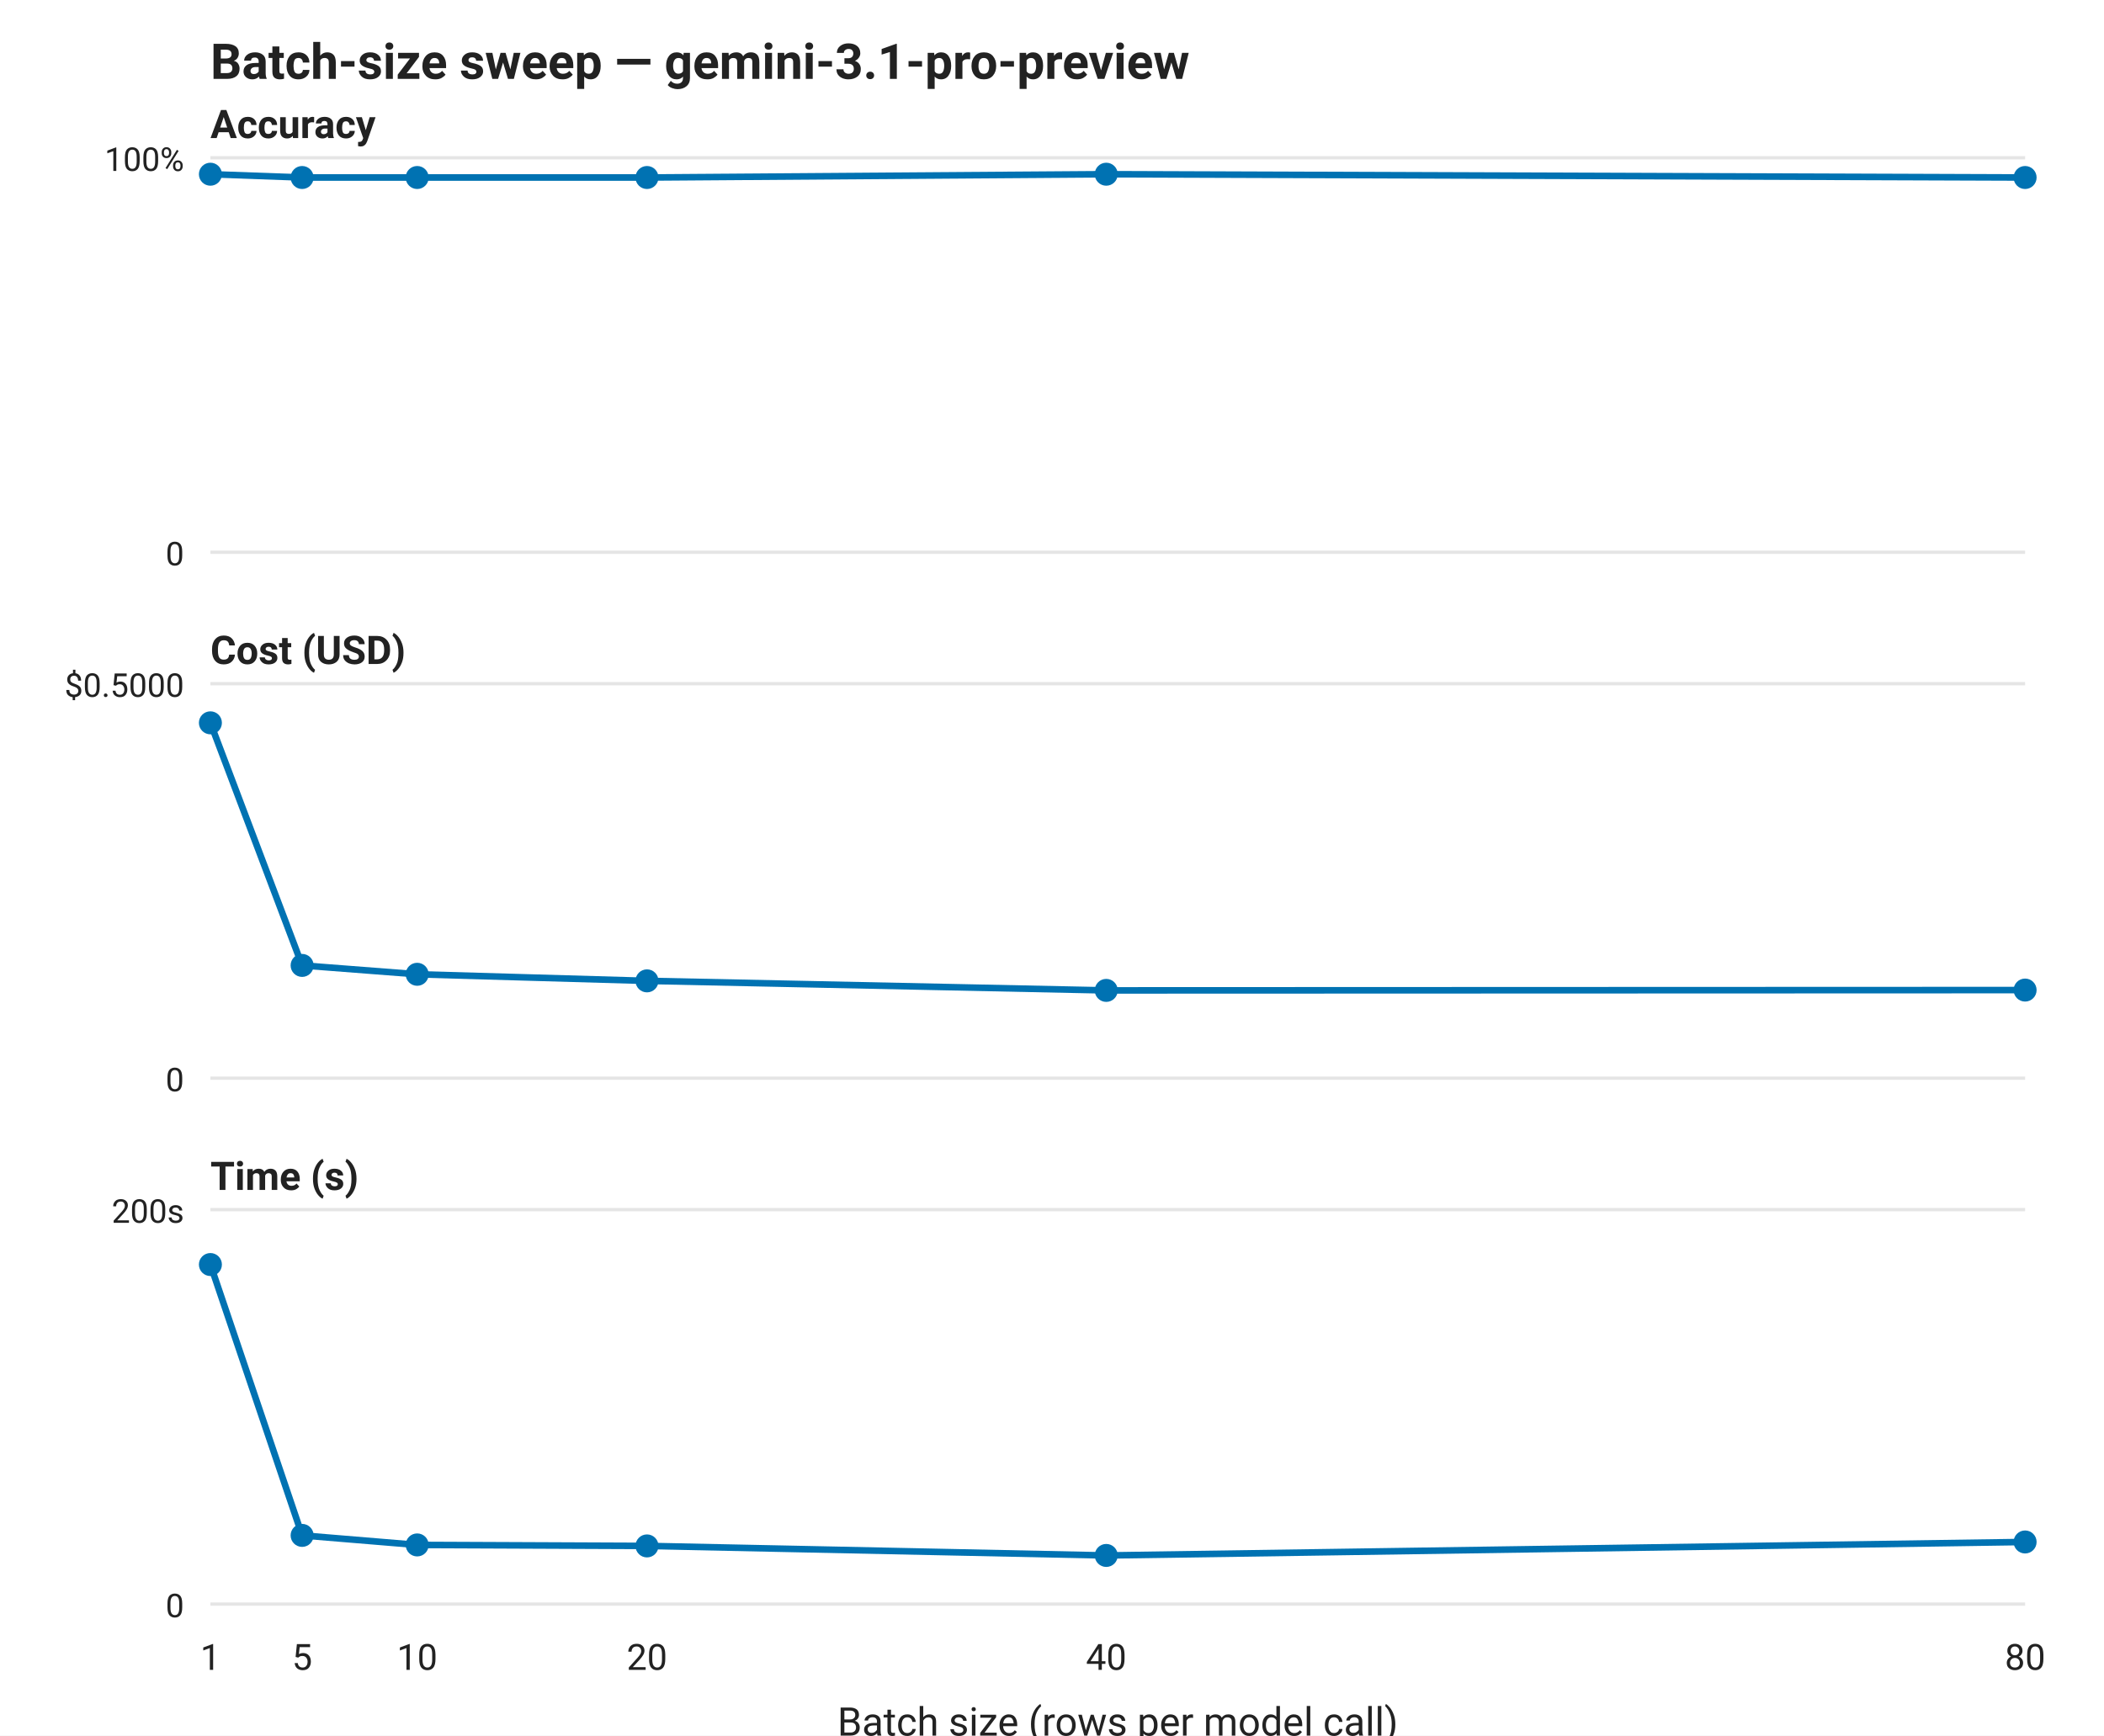
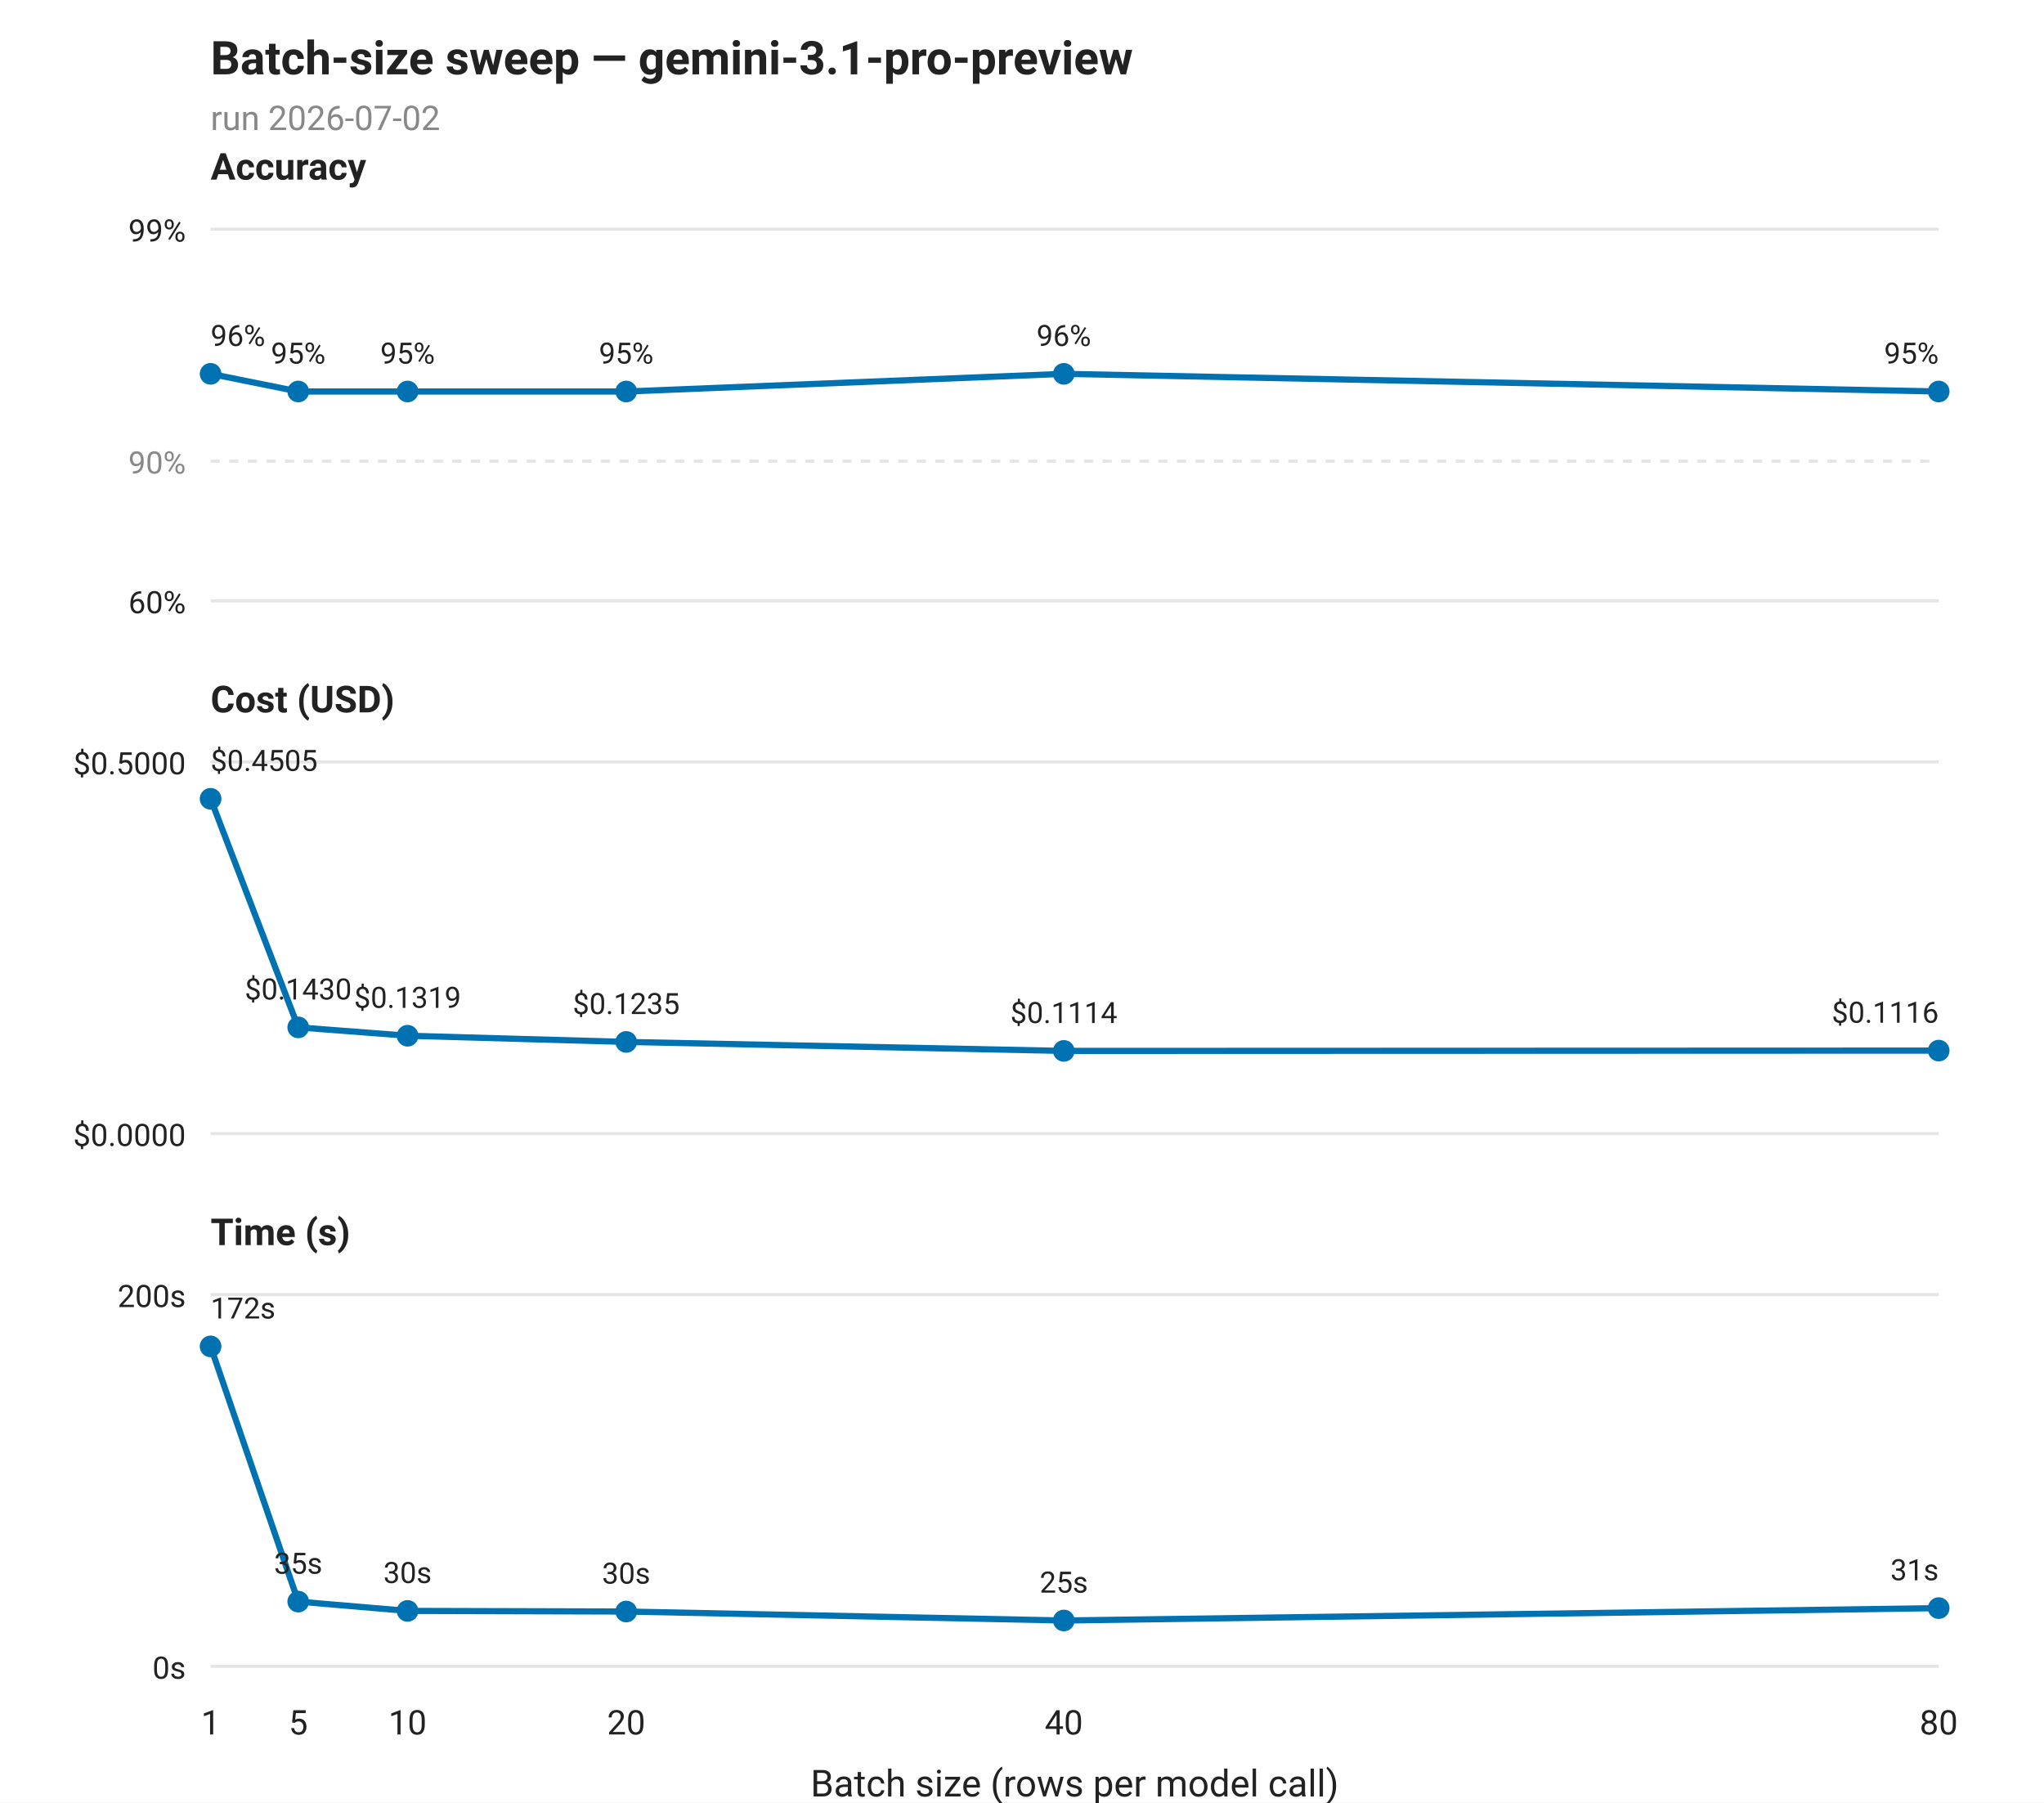
- <svg xmlns="http://www.w3.org/2000/svg" width="640" height="528" viewBox="0 0 640 528" font-family="system-ui, -apple-system, Segoe UI, Roboto, sans-serif">
-   <rect width="640" height="528" fill="#ffffff" />
-   <text x="64" y="24" font-size="15" font-weight="600" fill="#222222">Batch-size sweep — gemini-3.1-pro-preview</text>
-   <text x="64" y="42" font-size="12" font-weight="600" fill="#222222">Accuracy</text>
-   <line x1="64" y1="48" x2="616" y2="48" stroke="#e5e5e5" />
-   <line x1="64" y1="168" x2="616" y2="168" stroke="#e5e5e5" />
-   <text x="56" y="52" font-size="10" text-anchor="end" fill="#222222">100%</text>
-   <text x="56" y="172" font-size="10" text-anchor="end" fill="#222222">0</text>
-   <polyline points="64.0,53.0 91.9,54.0 126.9,54.0 196.8,54.0 336.5,53.0 616.0,54.0" fill="none" stroke="#0072B2" stroke-width="2" />
-   <circle cx="64.0" cy="53.0" r="3.5" fill="#0072B2" />
-   <circle cx="91.9" cy="54.0" r="3.5" fill="#0072B2" />
-   <circle cx="126.9" cy="54.0" r="3.5" fill="#0072B2" />
-   <circle cx="196.8" cy="54.0" r="3.5" fill="#0072B2" />
-   <circle cx="336.5" cy="53.0" r="3.5" fill="#0072B2" />
-   <circle cx="616.0" cy="54.0" r="3.5" fill="#0072B2" />
-   <text x="64" y="202" font-size="12" font-weight="600" fill="#222222">Cost (USD)</text>
-   <line x1="64" y1="208" x2="616" y2="208" stroke="#e5e5e5" />
-   <line x1="64" y1="328" x2="616" y2="328" stroke="#e5e5e5" />
-   <text x="56" y="212" font-size="10" text-anchor="end" fill="#222222">$0.5000</text>
-   <text x="56" y="332" font-size="10" text-anchor="end" fill="#222222">0</text>
-   <polyline points="64.0,219.9 91.9,293.7 126.9,296.4 196.8,298.4 336.5,301.3 616.0,301.2" fill="none" stroke="#0072B2" stroke-width="2" />
-   <circle cx="64.0" cy="219.9" r="3.5" fill="#0072B2" />
-   <circle cx="91.9" cy="293.7" r="3.5" fill="#0072B2" />
-   <circle cx="126.9" cy="296.4" r="3.5" fill="#0072B2" />
-   <circle cx="196.8" cy="298.4" r="3.5" fill="#0072B2" />
-   <circle cx="336.5" cy="301.3" r="3.5" fill="#0072B2" />
-   <circle cx="616.0" cy="301.2" r="3.5" fill="#0072B2" />
-   <text x="64" y="362" font-size="12" font-weight="600" fill="#222222">Time (s)</text>
-   <line x1="64" y1="368" x2="616" y2="368" stroke="#e5e5e5" />
-   <line x1="64" y1="488" x2="616" y2="488" stroke="#e5e5e5" />
-   <text x="56" y="372" font-size="10" text-anchor="end" fill="#222222">200s</text>
-   <text x="56" y="492" font-size="10" text-anchor="end" fill="#222222">0</text>
-   <polyline points="64.0,384.7 91.9,467.1 126.9,470.0 196.8,470.3 336.5,473.2 616.0,469.1" fill="none" stroke="#0072B2" stroke-width="2" />
-   <circle cx="64.0" cy="384.7" r="3.5" fill="#0072B2" />
-   <circle cx="91.9" cy="467.1" r="3.5" fill="#0072B2" />
-   <circle cx="126.9" cy="470.0" r="3.5" fill="#0072B2" />
-   <circle cx="196.8" cy="470.3" r="3.5" fill="#0072B2" />
-   <circle cx="336.5" cy="473.2" r="3.5" fill="#0072B2" />
-   <circle cx="616.0" cy="469.1" r="3.5" fill="#0072B2" />
-   <text x="64.0" y="508" font-size="11" text-anchor="middle" fill="#222222">1</text>
-   <text x="91.9" y="508" font-size="11" text-anchor="middle" fill="#222222">5</text>
-   <text x="126.9" y="508" font-size="11" text-anchor="middle" fill="#222222">10</text>
-   <text x="196.8" y="508" font-size="11" text-anchor="middle" fill="#222222">20</text>
-   <text x="336.5" y="508" font-size="11" text-anchor="middle" fill="#222222">40</text>
-   <text x="616.0" y="508" font-size="11" text-anchor="middle" fill="#222222">80</text>
-   <text x="340" y="528" font-size="12" text-anchor="middle" fill="#222222">Batch size (rows per model call)</text>
+ <svg xmlns="http://www.w3.org/2000/svg" width="660" height="582" viewBox="0 0 660 582" font-family="system-ui, -apple-system, Segoe UI, Roboto, sans-serif">
+   <rect width="660" height="582" fill="#ffffff" />
+   <text x="68" y="24" font-size="15" font-weight="600" fill="#222222">Batch-size sweep — gemini-3.1-pro-preview</text>
+   <text x="68" y="42" font-size="11" fill="#888888">run 2026-07-02</text>
+   <text x="68" y="58" font-size="12" font-weight="600" fill="#222222">Accuracy</text>
+   <line x1="68" y1="74" x2="626" y2="74" stroke="#e5e5e5" />
+   <line x1="68" y1="194" x2="626" y2="194" stroke="#e5e5e5" />
+   <text x="60" y="78" font-size="10" text-anchor="end" fill="#222222">99%</text>
+   <text x="60" y="198" font-size="10" text-anchor="end" fill="#222222">60%</text>
+   <line x1="68" y1="148.9" x2="626" y2="148.9" stroke="#e5e5e5" stroke-dasharray="3 3" />
+   <text x="60" y="152.9" font-size="10" text-anchor="end" fill="#888888">90%</text>
+   <polyline points="68.0,120.7 96.3,126.4 131.6,126.4 202.2,126.4 343.5,120.7 626.0,126.4" fill="none" stroke="#0072B2" stroke-width="2" />
+   <circle cx="68.0" cy="120.7" r="3.5" fill="#0072B2" />
+   <text x="68.0" y="111.7" font-size="9.5" text-anchor="start" fill="#222222">96%</text>
+   <circle cx="96.3" cy="126.4" r="3.5" fill="#0072B2" />
+   <text x="96.3" y="117.4" font-size="9.5" text-anchor="middle" fill="#222222">95%</text>
+   <circle cx="131.6" cy="126.4" r="3.5" fill="#0072B2" />
+   <text x="131.6" y="117.4" font-size="9.5" text-anchor="middle" fill="#222222">95%</text>
+   <circle cx="202.2" cy="126.4" r="3.5" fill="#0072B2" />
+   <text x="202.2" y="117.4" font-size="9.5" text-anchor="middle" fill="#222222">95%</text>
+   <circle cx="343.5" cy="120.7" r="3.5" fill="#0072B2" />
+   <text x="343.5" y="111.7" font-size="9.5" text-anchor="middle" fill="#222222">96%</text>
+   <circle cx="626.0" cy="126.4" r="3.5" fill="#0072B2" />
+   <text x="626.0" y="117.4" font-size="9.5" text-anchor="end" fill="#222222">95%</text>
+   <text x="68" y="230" font-size="12" font-weight="600" fill="#222222">Cost (USD)</text>
+   <line x1="68" y1="246" x2="626" y2="246" stroke="#e5e5e5" />
+   <line x1="68" y1="366" x2="626" y2="366" stroke="#e5e5e5" />
+   <text x="60" y="250" font-size="10" text-anchor="end" fill="#222222">$0.5000</text>
+   <text x="60" y="370" font-size="10" text-anchor="end" fill="#222222">$0.0000</text>
+   <polyline points="68.0,257.9 96.3,331.7 131.6,334.4 202.2,336.4 343.5,339.3 626.0,339.2" fill="none" stroke="#0072B2" stroke-width="2" />
+   <circle cx="68.0" cy="257.9" r="3.5" fill="#0072B2" />
+   <text x="68.0" y="248.9" font-size="9.5" text-anchor="start" fill="#222222">$0.4505</text>
+   <circle cx="96.3" cy="331.7" r="3.5" fill="#0072B2" />
+   <text x="96.3" y="322.7" font-size="9.5" text-anchor="middle" fill="#222222">$0.1430</text>
+   <circle cx="131.6" cy="334.4" r="3.5" fill="#0072B2" />
+   <text x="131.6" y="325.4" font-size="9.5" text-anchor="middle" fill="#222222">$0.1319</text>
+   <circle cx="202.2" cy="336.4" r="3.5" fill="#0072B2" />
+   <text x="202.2" y="327.4" font-size="9.5" text-anchor="middle" fill="#222222">$0.1235</text>
+   <circle cx="343.5" cy="339.3" r="3.5" fill="#0072B2" />
+   <text x="343.5" y="330.3" font-size="9.5" text-anchor="middle" fill="#222222">$0.1114</text>
+   <circle cx="626.0" cy="339.2" r="3.5" fill="#0072B2" />
+   <text x="626.0" y="330.2" font-size="9.5" text-anchor="end" fill="#222222">$0.1116</text>
+   <text x="68" y="402" font-size="12" font-weight="600" fill="#222222">Time (s)</text>
+   <line x1="68" y1="418" x2="626" y2="418" stroke="#e5e5e5" />
+   <line x1="68" y1="538" x2="626" y2="538" stroke="#e5e5e5" />
+   <text x="60" y="422" font-size="10" text-anchor="end" fill="#222222">200s</text>
+   <text x="60" y="542" font-size="10" text-anchor="end" fill="#222222">0s</text>
+   <polyline points="68.0,434.7 96.3,517.1 131.6,520.1 202.2,520.3 343.5,523.2 626.0,519.2" fill="none" stroke="#0072B2" stroke-width="2" />
+   <circle cx="68.0" cy="434.7" r="3.5" fill="#0072B2" />
+   <text x="68.0" y="425.7" font-size="9.5" text-anchor="start" fill="#222222">172s</text>
+   <circle cx="96.3" cy="517.1" r="3.5" fill="#0072B2" />
+   <text x="96.3" y="508.1" font-size="9.5" text-anchor="middle" fill="#222222">35s</text>
+   <circle cx="131.6" cy="520.1" r="3.5" fill="#0072B2" />
+   <text x="131.6" y="511.1" font-size="9.5" text-anchor="middle" fill="#222222">30s</text>
+   <circle cx="202.2" cy="520.3" r="3.5" fill="#0072B2" />
+   <text x="202.2" y="511.3" font-size="9.5" text-anchor="middle" fill="#222222">30s</text>
+   <circle cx="343.5" cy="523.2" r="3.5" fill="#0072B2" />
+   <text x="343.5" y="514.2" font-size="9.5" text-anchor="middle" fill="#222222">25s</text>
+   <circle cx="626.0" cy="519.2" r="3.5" fill="#0072B2" />
+   <text x="626.0" y="510.2" font-size="9.5" text-anchor="end" fill="#222222">31s</text>
+   <text x="68.0" y="560" font-size="11" text-anchor="middle" fill="#222222">1</text>
+   <text x="96.3" y="560" font-size="11" text-anchor="middle" fill="#222222">5</text>
+   <text x="131.6" y="560" font-size="11" text-anchor="middle" fill="#222222">10</text>
+   <text x="202.2" y="560" font-size="11" text-anchor="middle" fill="#222222">20</text>
+   <text x="343.5" y="560" font-size="11" text-anchor="middle" fill="#222222">40</text>
+   <text x="626.0" y="560" font-size="11" text-anchor="middle" fill="#222222">80</text>
+   <text x="347" y="580" font-size="12" text-anchor="middle" fill="#222222">Batch size (rows per model call)</text>
</svg>
